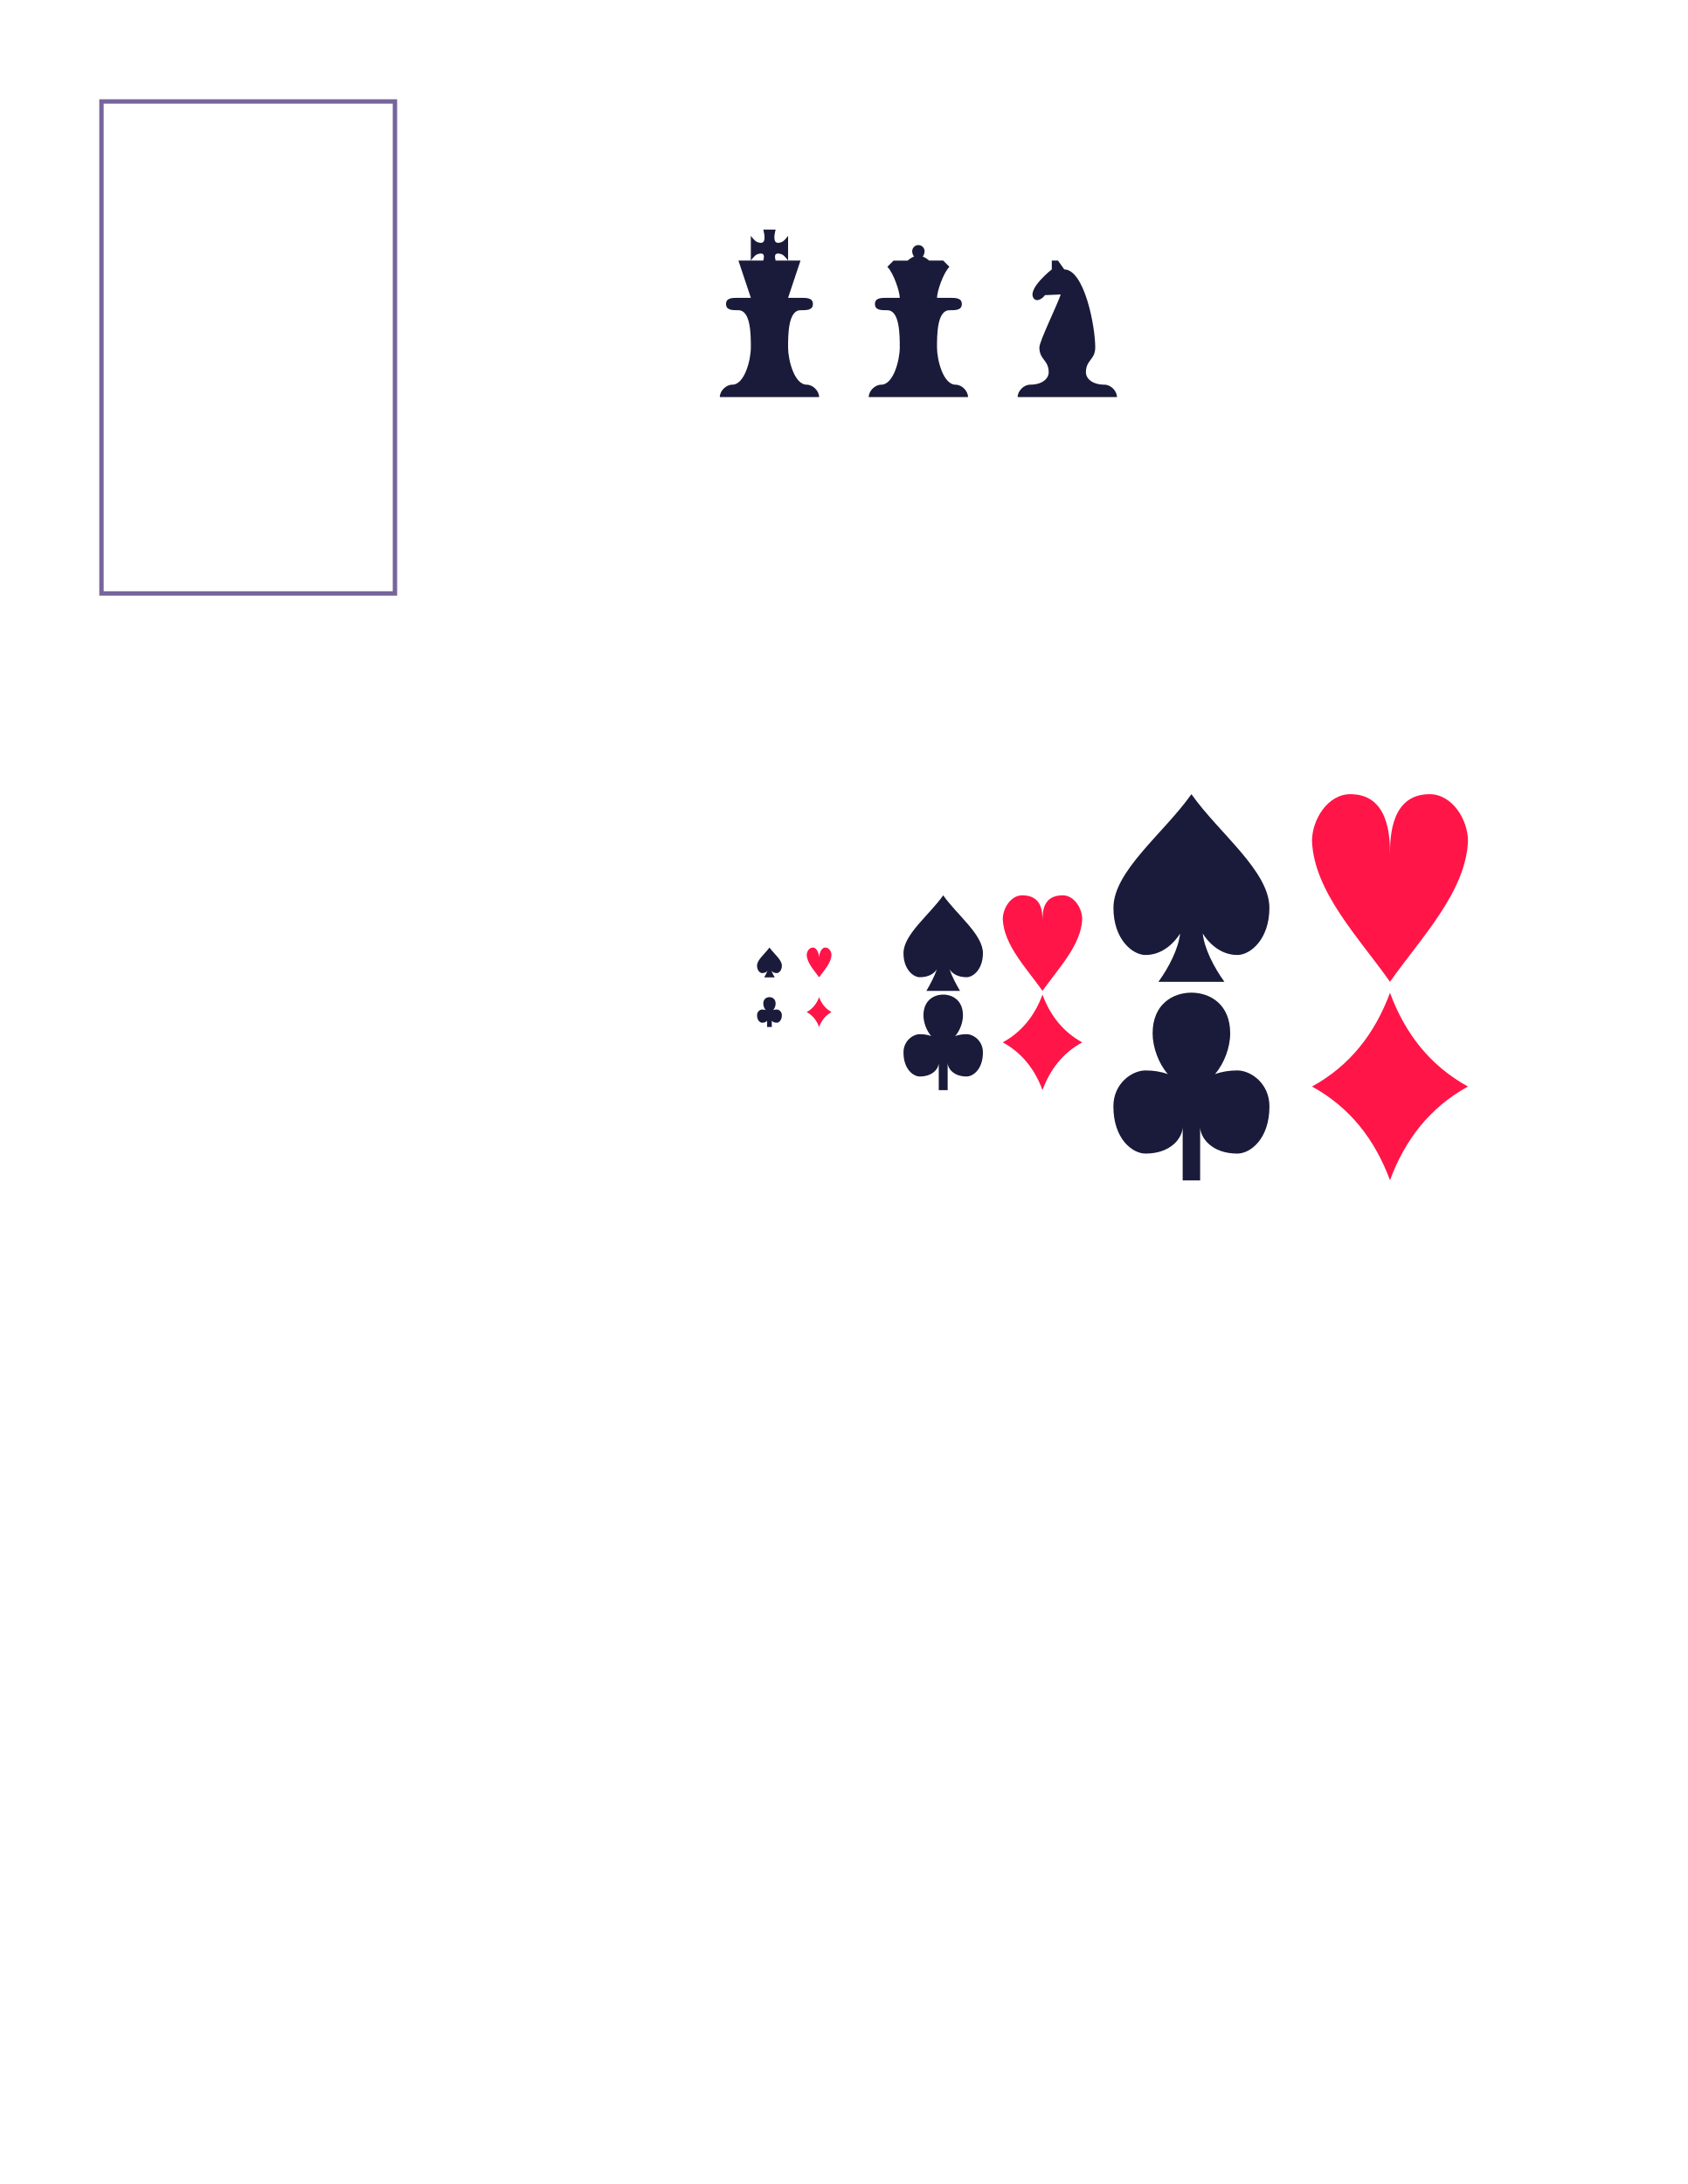
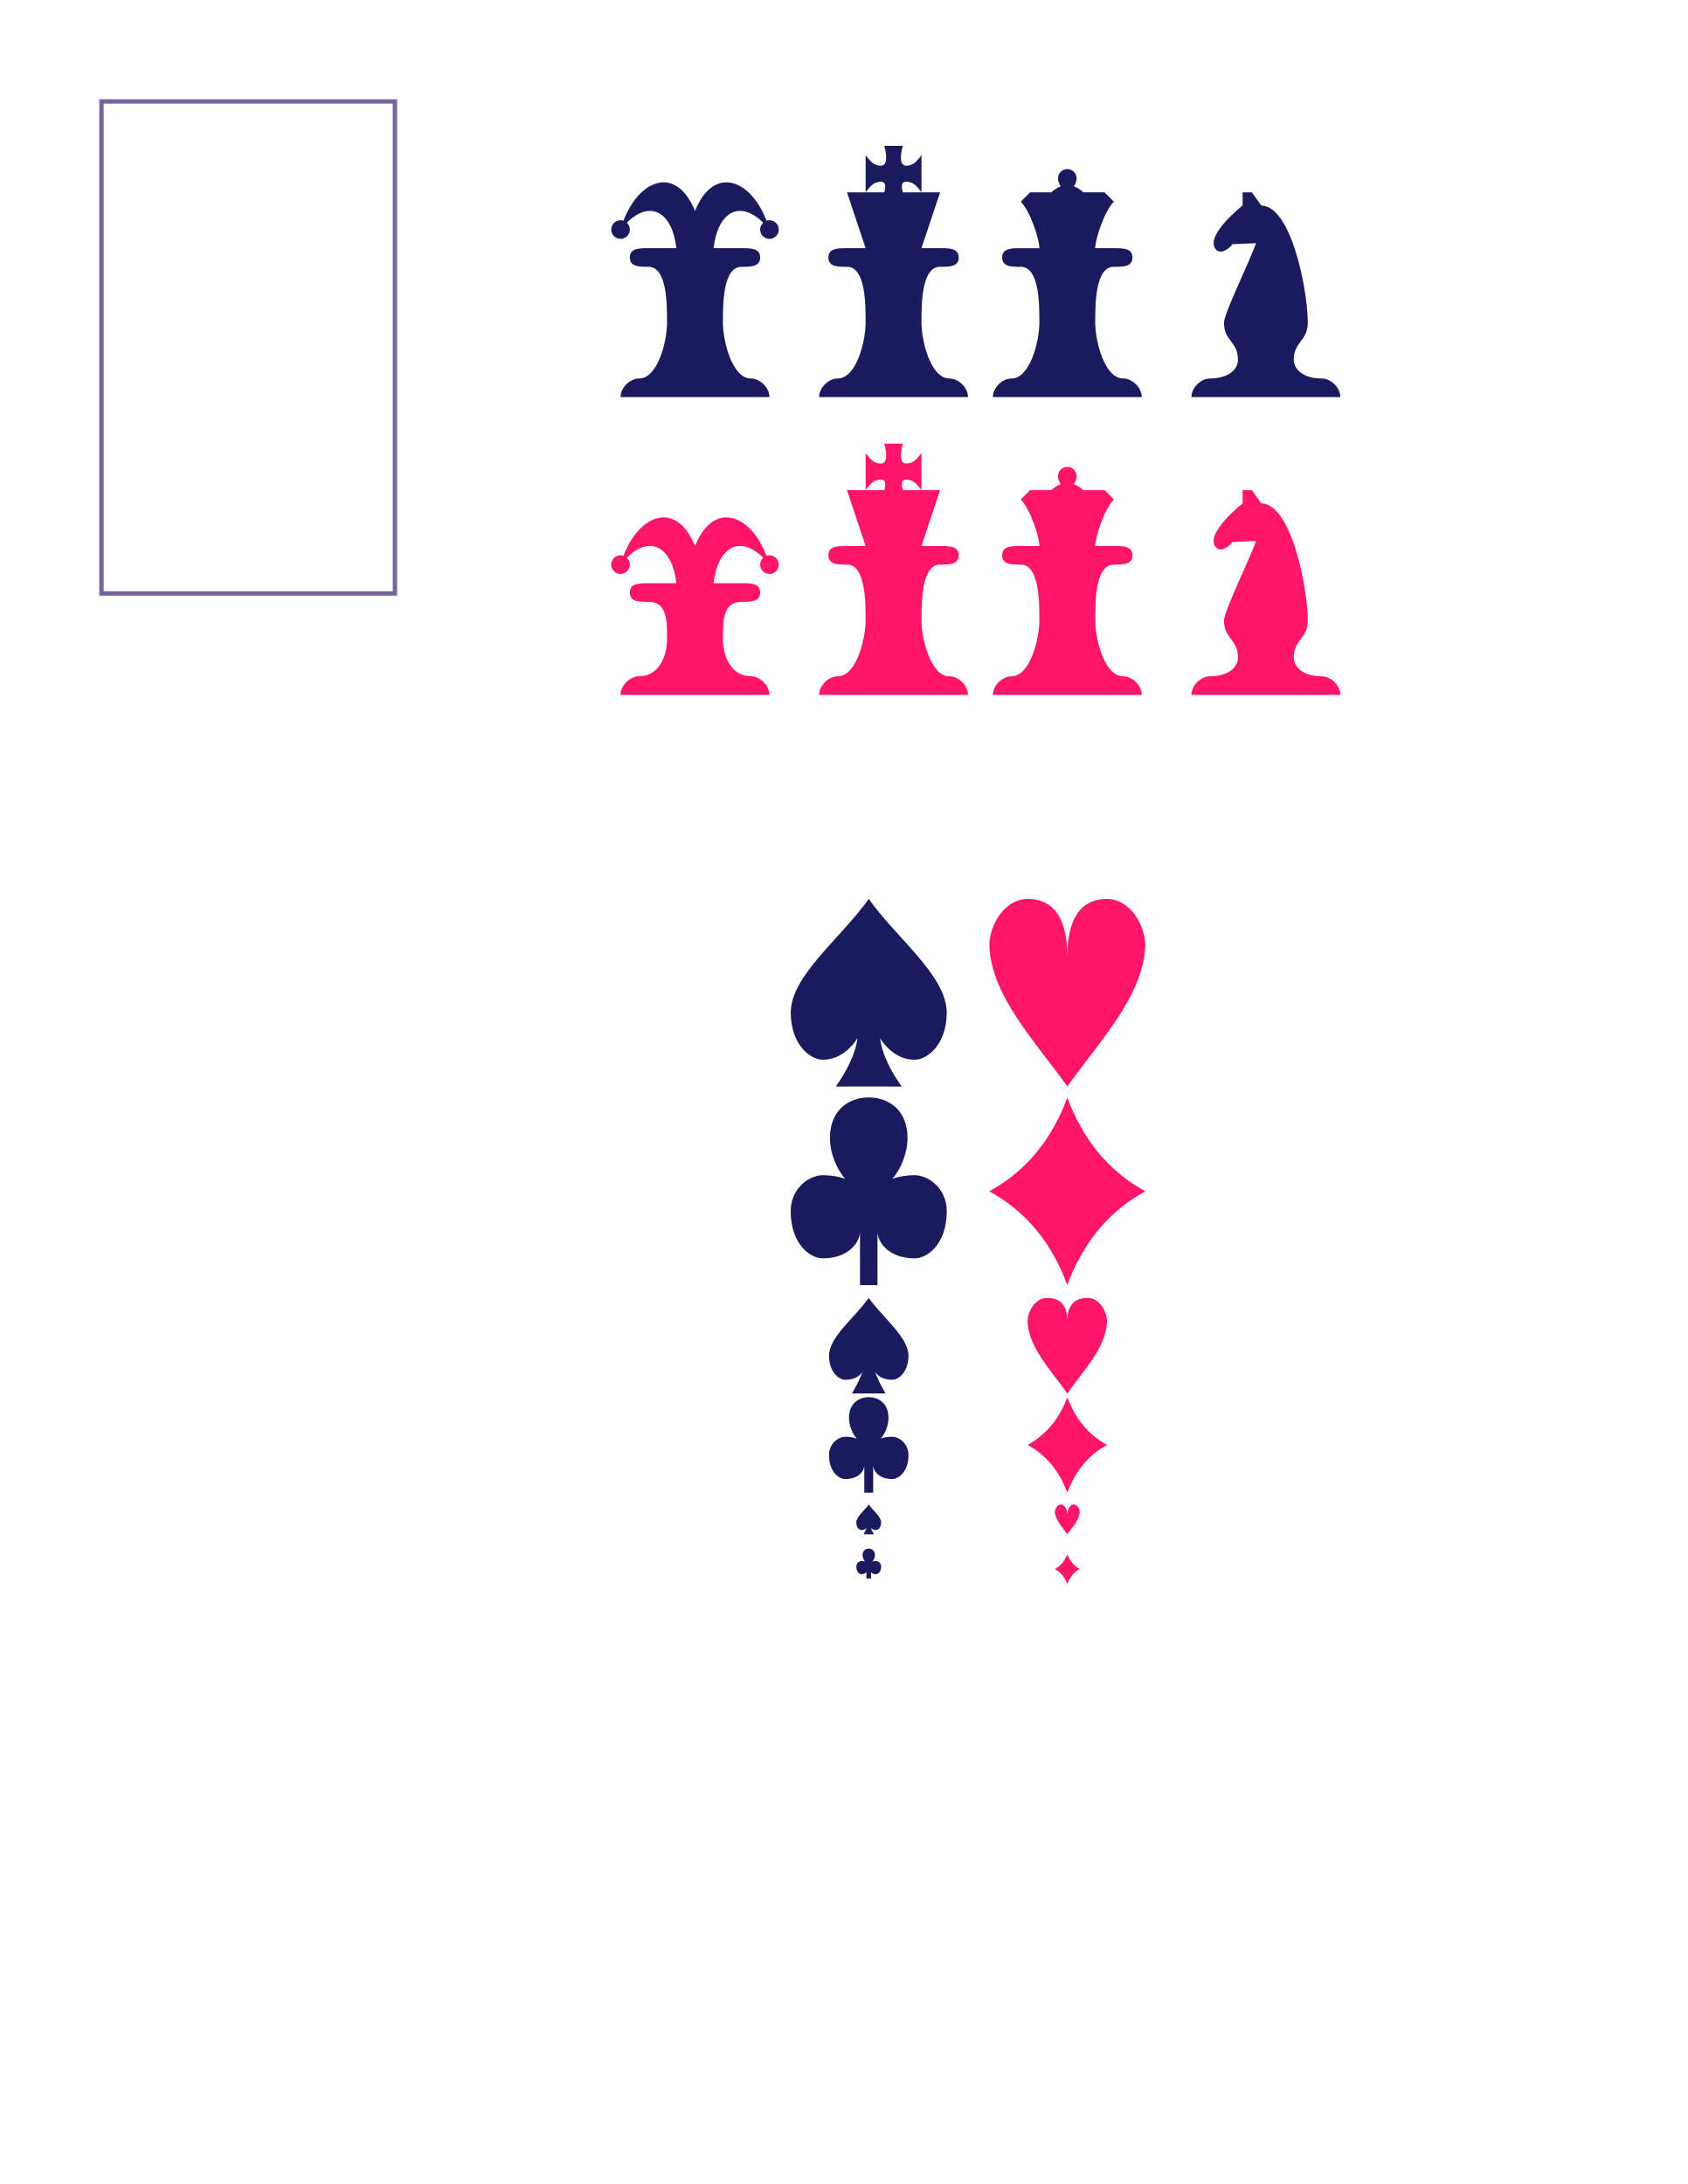
<svg xmlns="http://www.w3.org/2000/svg" width="8.5in" height="11in" viewBox="0 0 215.9 279.4" version="1.1" id="svg8">
  <defs id="defs2">
    </defs>
  <g id="layer1" transform="translate(0,-17.6)" style="display:inline;opacity:1">
-     <path style="display:inline;fill:#ff1547;fill-opacity:1;stroke-width:0.03" d="m 130.767,132.139 c -1.48,0 -2.506,1.676 -2.497,3.073 0.152,3.307 3.038,6.253 5.08,9.15 2.042,-2.896 4.928,-5.843 5.08,-9.15 0.009,-1.397 -1.016,-3.073 -2.497,-3.073 -2.468,0 -2.583,2.016 -2.583,3.239 0,-1.222 -0.116,-3.239 -2.583,-3.239 z" id="path18063-8-7-1-7-29-6-7" />
-     <g style="display:inline;fill:#ff1547;fill-opacity:1" id="g18077-2-9-0-6" transform="matrix(0.02902978,0,0,-0.03055766,126.8183,156.705)">
-       <path style="fill:#ff1547;fill-opacity:1;stroke-width:1" d="M 225,388.149 C 191.119,301.121 134.956,232.671 50.007,188.333 134.956,143.996 191.119,75.546 225,-11.482 258.881,75.546 315.044,143.996 399.993,188.333 315.044,232.671 258.881,301.121 225,388.149 Z" id="path18075-0-4-8-5" />
+     <path style="display:inline;fill:#ff1569;fill-opacity:1;stroke-width:0.03" d="m 133.942,183.639 c -1.48,0 -2.506,1.676 -2.497,3.073 0.152,3.307 3.038,6.253 5.08,9.15 2.042,-2.896 4.928,-5.843 5.08,-9.15 0.009,-1.397 -1.016,-3.073 -2.497,-3.073 -2.468,0 -2.583,2.016 -2.583,3.239 0,-1.222 -0.116,-3.239 -2.583,-3.239 z" id="path18063-8-7-1-7-29-6-7" />
+     <g style="display:inline;fill:#ff1569;fill-opacity:1" id="g18077-2-9-0-6" transform="matrix(0.02902978,0,0,-0.03055766,129.9933,208.2052)">
+       <path style="fill:#ff1569;fill-opacity:1;stroke-width:1" d="M 225,388.149 C 191.119,301.121 134.956,232.671 50.007,188.333 134.956,143.996 191.119,75.546 225,-11.482 258.881,75.546 315.044,143.996 399.993,188.333 315.044,232.671 258.881,301.121 225,388.149 Z" id="path18075-0-4-8-5" />
    </g>
-     <path style="display:inline;fill:#1a1a3a;fill-opacity:1;stroke-width:0.03" d="m 120.65,132.139 c -1.795,2.542 -5.08,5.01 -5.08,7.404 0,2.063 1.248,3.073 2.09,3.073 1.151,0 1.854,-0.489 2.184,-1.022 -0.331,0.947 -0.782,1.798 -1.342,2.768 h 2.148 2.148 c -0.56,-0.97 -1.011,-1.822 -1.342,-2.768 0.33,0.533 1.033,1.022 2.184,1.022 0.842,0 2.09,-1.01 2.09,-3.073 0,-2.394 -3.285,-4.862 -5.08,-7.404 z" id="path6291-5" />
-     <path style="display:inline;fill:#1a1a3a;fill-opacity:1;stroke-width:0.03" d="m 120.65,144.839 c -1.19,0 -2.526,0.733 -2.526,2.654 0,0.892 0.379,1.944 0.99,2.651 -0.433,-0.161 -0.93,-0.241 -1.455,-0.241 -0.871,0 -2.09,0.838 -2.09,2.34 0,2.13 1.248,3.073 2.09,3.073 1.684,0 2.422,-1.048 2.422,-1.746 -0.004,1.535 0,2.086 0,3.492 h 0.569 0.569 c 0,-1.406 0.004,-1.957 0,-3.492 0,0.699 0.738,1.746 2.422,1.746 0.842,0 2.09,-0.943 2.09,-3.073 0,-1.502 -1.219,-2.34 -2.09,-2.34 -0.524,0 -1.022,0.08 -1.455,0.241 0.612,-0.707 0.99,-1.759 0.99,-2.651 0,-1.921 -1.336,-2.654 -2.526,-2.654 z" id="path18059-7-3-07-0-3-17" />
-     <path style="display:inline;fill:#1a1a3a;fill-opacity:1;stroke-width:0.009" d="m 98.425,138.815 c -0.561,0.794 -1.587,1.566 -1.587,2.314 0,0.645 0.39,0.96 0.653,0.96 0.36,0 0.579,-0.153 0.682,-0.319 -0.103,0.296 -0.244,0.562 -0.419,0.865 h 0.671 0.671 c -0.175,-0.303 -0.316,-0.569 -0.419,-0.865 0.103,0.166 0.323,0.319 0.682,0.319 0.263,0 0.653,-0.316 0.653,-0.96 0,-0.748 -1.026,-1.519 -1.588,-2.314 z" id="path6291-0-8" />
-     <g style="display:inline;fill:#ff1547;fill-opacity:1" id="g18077-2-9-0-9-0" transform="matrix(0.00907181,0,0,-0.00954927,102.7339,148.8733)">
-       <path style="fill:#ff1547;fill-opacity:1;stroke-width:1" d="M 225,388.149 C 191.119,301.121 134.956,232.671 50.007,188.333 134.956,143.996 191.119,75.546 225,-11.482 258.881,75.546 315.044,143.996 399.993,188.333 315.044,232.671 258.881,301.121 225,388.149 Z" id="path18075-0-4-8-2-5" />
+     <path style="display:inline;fill:#1a1a5e;fill-opacity:1;stroke-width:0.03" d="m 111.125,183.639 c -1.795,2.542 -5.08,5.01 -5.08,7.404 0,2.063 1.248,3.073 2.09,3.073 1.151,0 1.854,-0.489 2.184,-1.022 -0.331,0.947 -0.782,1.798 -1.342,2.768 h 2.148 2.148 c -0.56,-0.97 -1.011,-1.822 -1.342,-2.768 0.33,0.533 1.033,1.022 2.184,1.022 0.842,0 2.09,-1.01 2.09,-3.073 0,-2.394 -3.285,-4.862 -5.08,-7.404 z" id="path6291-5" />
+     <path style="display:inline;fill:#1a1a5e;fill-opacity:1;stroke-width:0.03" d="m 111.125,196.339 c -1.19,0 -2.526,0.733 -2.526,2.654 0,0.892 0.379,1.944 0.99,2.651 -0.433,-0.161 -0.93,-0.241 -1.455,-0.241 -0.871,0 -2.09,0.838 -2.09,2.34 0,2.13 1.248,3.073 2.09,3.073 1.684,0 2.422,-1.048 2.422,-1.746 -0.004,1.535 0,2.086 0,3.492 h 0.569 0.569 c 0,-1.406 0.004,-1.957 0,-3.492 0,0.699 0.738,1.746 2.422,1.746 0.842,0 2.09,-0.943 2.09,-3.073 0,-1.502 -1.219,-2.34 -2.09,-2.34 -0.524,0 -1.022,0.08 -1.455,0.241 0.612,-0.707 0.99,-1.759 0.99,-2.651 0,-1.921 -1.336,-2.654 -2.526,-2.654 z" id="path18059-7-3-07-0-3-17" />
+     <path style="display:inline;fill:#1a1a5e;fill-opacity:1;stroke-width:0.009" d="m 111.125,210.065 c -0.561,0.794 -1.587,1.566 -1.587,2.314 0,0.645 0.39,0.96 0.653,0.96 0.36,0 0.579,-0.153 0.682,-0.319 -0.103,0.296 -0.244,0.562 -0.419,0.865 h 0.671 0.671 c -0.175,-0.303 -0.316,-0.569 -0.419,-0.865 0.103,0.166 0.323,0.319 0.682,0.319 0.263,0 0.653,-0.316 0.653,-0.96 0,-0.748 -1.026,-1.519 -1.587,-2.314 z" id="path6291-0-8" />
+     <g style="display:inline;fill:#ff1569;fill-opacity:1" id="g18077-2-9-0-9-0" transform="matrix(0.00907181,0,0,-0.00954927,134.4838,220.1236)">
+       <path style="fill:#ff1569;fill-opacity:1;stroke-width:1" d="M 225,388.149 C 191.119,301.121 134.956,232.671 50.007,188.333 134.956,143.996 191.119,75.546 225,-11.482 258.881,75.546 315.044,143.996 399.993,188.333 315.044,232.671 258.881,301.121 225,388.149 Z" id="path18075-0-4-8-2-5" />
    </g>
-     <path style="display:inline;fill:#1a1a3a;fill-opacity:1;stroke-width:0.009" d="m 98.425,145.165 c -0.372,0 -0.789,0.229 -0.789,0.829 0,0.279 0.118,0.607 0.31,0.828 -0.135,-0.05 -0.291,-0.075 -0.455,-0.075 -0.272,0 -0.653,0.262 -0.653,0.731 0,0.666 0.39,0.96 0.653,0.96 0.312,0 0.517,-0.116 0.635,-0.255 v 0.8 h 0.121 0.178 0.299 v -0.8 c 0.118,0.139 0.323,0.255 0.635,0.255 0.263,0 0.653,-0.294 0.653,-0.96 0,-0.469 -0.381,-0.731 -0.653,-0.731 -0.164,0 -0.319,0.025 -0.455,0.075 0.191,-0.221 0.31,-0.55 0.31,-0.828 0,-0.6 -0.417,-0.829 -0.789,-0.829 z" id="path18059-7-3-07-0-3-17-3" />
-     <path style="display:inline;fill:#ff1547;fill-opacity:1;stroke-width:0.009" d="m 103.97,138.82 c -0.461,0 -0.781,0.523 -0.778,0.958 0.047,1.031 0.947,1.949 1.583,2.852 0.637,-0.903 1.536,-1.821 1.583,-2.852 0.003,-0.435 -0.316,-0.958 -0.778,-0.958 h -5.2e-4 c -0.6,0 -0.795,0.94 -0.805,1.235 -0.01,-0.295 -0.206,-1.235 -0.805,-1.235 z" id="path18063-8-7-1-7-29-6-7-83" />
-     <path style="display:inline;opacity:1;fill:#ff1547;fill-opacity:1;stroke-width:0.058" d="m 121.927,56.4 c -2.907,0 -4.92,3.291 -4.902,6.034 0.298,6.494 5.965,12.279 9.975,17.966 4.009,-5.687 9.677,-11.472 9.975,-17.966 0.018,-2.743 -1.995,-6.034 -4.902,-6.034 -4.845,0 -5.073,5.235 -5.073,7.635 0,-2.4 -0.228,-7.635 -5.073,-7.635 z" id="path18063-8-7-1-7-29-6-7-5" transform="translate(50.8,62.7998)" />
-     <g style="display:inline;opacity:1;fill:#ff1547;fill-opacity:1" id="g18077-2-9-0-6-8" transform="matrix(0.057,0,0,-0.06,164.975,167.8998)">
-       <path style="fill:#ff1547;fill-opacity:1;stroke-width:1" d="M 225,388.149 C 191.119,301.121 134.956,232.671 50.007,188.333 134.956,143.996 191.119,75.546 225,-11.482 258.881,75.546 315.044,143.996 399.993,188.333 315.044,232.671 258.881,301.121 225,388.149 Z" id="path18075-0-4-8-5-1" />
+     <path style="display:inline;fill:#1a1a5e;fill-opacity:1;stroke-width:0.009" d="m 111.125,215.715 c -0.372,0 -0.789,0.229 -0.789,0.829 0,0.279 0.118,0.607 0.31,0.828 -0.135,-0.05 -0.291,-0.075 -0.455,-0.075 -0.272,0 -0.653,0.262 -0.653,0.731 0,0.666 0.39,0.96 0.653,0.96 0.312,0 0.517,-0.116 0.635,-0.255 v 0.8 h 0.121 0.178 0.299 v -0.8 c 0.118,0.139 0.323,0.255 0.635,0.255 0.263,0 0.653,-0.294 0.653,-0.96 0,-0.469 -0.381,-0.731 -0.653,-0.731 -0.164,0 -0.319,0.025 -0.455,0.075 0.191,-0.221 0.31,-0.55 0.31,-0.828 0,-0.6 -0.417,-0.829 -0.789,-0.829 z" id="path18059-7-3-07-0-3-17-3" />
+     <path style="display:inline;fill:#ff1569;fill-opacity:1;stroke-width:0.009" d="m 135.72,210.07 c -0.461,0 -0.781,0.523 -0.778,0.958 0.047,1.031 0.947,1.949 1.583,2.852 0.637,-0.903 1.536,-1.821 1.583,-2.852 0.003,-0.435 -0.316,-0.958 -0.778,-0.958 h -5.2e-4 c -0.6,0 -0.795,0.94 -0.805,1.235 -0.01,-0.295 -0.206,-1.235 -0.805,-1.235 z" id="path18063-8-7-1-7-29-6-7-83" />
+     <path style="display:inline;opacity:1;fill:#ff1569;fill-opacity:1;stroke-width:0.058" d="m 121.927,56.4 c -2.907,0 -4.92,3.291 -4.902,6.034 0.298,6.494 5.965,12.279 9.975,17.966 4.009,-5.687 9.677,-11.472 9.975,-17.966 0.018,-2.743 -1.995,-6.034 -4.902,-6.034 -4.845,0 -5.073,5.235 -5.073,7.635 0,-2.4 -0.228,-7.635 -5.073,-7.635 z" id="path18063-8-7-1-7-29-6-7-5" transform="translate(9.525,76.2)" />
+     <g style="display:inline;opacity:1;fill:#ff1569;fill-opacity:1" id="g18077-2-9-0-6-8" transform="matrix(0.057,0,0,-0.06,123.7,181.3)">
+       <path style="fill:#ff1569;fill-opacity:1;stroke-width:1" d="M 225,388.149 C 191.119,301.121 134.956,232.671 50.007,188.333 134.956,143.996 191.119,75.546 225,-11.482 258.881,75.546 315.044,143.996 399.993,188.333 315.044,232.671 258.881,301.121 225,388.149 Z" id="path18075-0-4-8-5-1" />
    </g>
-     <path style="display:inline;opacity:1;fill:#1a1a3a;fill-opacity:1;stroke-width:0.058" d="m 101.6,56.4 c -3.525,4.99 -9.975,9.838 -9.975,14.538 0,4.05 2.45,6.034 4.103,6.034 2.26,0 3.774,-1.696 4.422,-2.742 -0.204,1.914 -1.413,4.297 -2.768,6.17 h 4.218 4.218 c -1.355,-1.873 -2.564,-4.256 -2.768,-6.17 0.648,1.046 2.162,2.742 4.422,2.742 1.653,0 4.103,-1.984 4.103,-6.034 0,-4.7 -6.449,-9.547 -9.975,-14.538 z" id="path6291-5-9" transform="translate(50.8,62.7998)" />
-     <path style="display:inline;opacity:1;fill:#1a1a3a;fill-opacity:1;stroke-width:0.059" d="m 152.4,144.591 c -2.339,0 -4.963,1.44 -4.963,5.214 0,1.752 0.744,3.819 1.946,5.209 -0.851,-0.317 -1.828,-0.473 -2.859,-0.473 -1.711,0 -4.106,1.647 -4.106,4.598 0,4.186 2.452,6.039 4.106,6.039 3.309,0 4.758,-2.059 4.758,-3.431 -0.008,3.015 0,4.1 0,6.862 h 1.117 1.117 c 0,-2.762 0.008,-3.846 0,-6.862 0,1.372 1.45,3.431 4.758,3.431 1.654,0 4.106,-1.853 4.106,-6.039 0,-2.951 -2.395,-4.598 -4.106,-4.598 -1.031,0 -2.008,0.157 -2.859,0.473 1.202,-1.39 1.946,-3.457 1.946,-5.209 0,-3.774 -2.624,-5.214 -4.963,-5.214 z" id="path18059-7-3-07-0-3-17-7" />
+     <path style="display:inline;opacity:1;fill:#1a1a5e;fill-opacity:1;stroke-width:0.058" d="m 101.6,56.4 c -3.525,4.99 -9.975,9.838 -9.975,14.538 0,4.05 2.45,6.034 4.103,6.034 2.26,0 3.774,-1.696 4.422,-2.742 -0.204,1.914 -1.413,4.297 -2.768,6.17 h 4.218 4.218 c -1.355,-1.873 -2.564,-4.256 -2.768,-6.17 0.648,1.046 2.162,2.742 4.422,2.742 1.653,0 4.103,-1.984 4.103,-6.034 0,-4.7 -6.449,-9.547 -9.975,-14.538 z" id="path6291-5-9" transform="translate(9.525,76.2)" />
+     <path style="display:inline;opacity:1;fill:#1a1a5e;fill-opacity:1;stroke-width:0.059" d="m 111.125,157.991 c -2.339,0 -4.963,1.44 -4.963,5.214 0,1.752 0.744,3.819 1.946,5.209 -0.851,-0.317 -1.828,-0.473 -2.859,-0.473 -1.711,0 -4.106,1.647 -4.106,4.598 0,4.186 2.452,6.039 4.106,6.039 3.309,0 4.758,-2.059 4.758,-3.431 -0.008,3.015 0,4.1 0,6.862 h 1.117 1.117 c 0,-2.762 0.008,-3.846 0,-6.862 0,1.372 1.45,3.431 4.758,3.431 1.654,0 4.106,-1.853 4.106,-6.039 0,-2.951 -2.395,-4.598 -4.106,-4.598 -1.031,0 -2.008,0.157 -2.859,0.473 1.202,-1.39 1.946,-3.457 1.946,-5.209 0,-3.774 -2.624,-5.214 -4.963,-5.214 z" id="path18059-7-3-07-0-3-17-7" />
  </g>
  <g id="layer2" style="display:inline">
+     <path id="path1062-1-1" style="display:inline;fill:#1a1a5e;fill-opacity:1;stroke:none;stroke-width:0.286;stroke-dashoffset:45.012;paint-order:markers fill stroke;stop-color:#000000" d="m 67.818,23.326 c -1.965,4.05e-4 -3.98,1.889 -5.134,4.912 -0.121,-0.04 -0.248,-0.061 -0.375,-0.061 -0.658,0 -1.191,0.533 -1.191,1.191 0,0.658 0.533,1.191 1.191,1.191 0.658,0 1.191,-0.533 1.191,-1.191 -2.6e-5,-0.336 -0.142,-0.656 -0.391,-0.882 3.099,-3.034 5.835,-1.251 6.344,3.263 H 65.881 c -1.191,0 -2.381,0 -2.381,1.191 0,1.191 1.191,1.191 2.381,1.191 2.381,0 2.381,4.763 2.381,7.144 0,2.381 -1.191,7.144 -3.572,7.144 -1.191,0 -2.381,1.191 -2.381,2.381 h 9.525 V 26.988 c -1.036,-2.554 -2.512,-3.662 -4.016,-3.661 z m 8.033,0 c 1.965,4.05e-4 3.98,1.889 5.134,4.912 0.121,-0.04 0.248,-0.061 0.375,-0.061 0.658,0 1.191,0.533 1.191,1.191 0,0.658 -0.533,1.191 -1.191,1.191 -0.658,0 -1.191,-0.533 -1.191,-1.191 2.6e-5,-0.336 0.142,-0.656 0.391,-0.882 C 77.461,25.453 74.725,27.236 74.216,31.75 H 77.787 c 1.191,0 2.381,0 2.381,1.191 0,1.191 -1.191,1.191 -2.381,1.191 -2.381,0 -2.381,4.763 -2.381,7.144 0,2.381 1.191,7.144 3.572,7.144 1.191,0 2.381,1.191 2.381,2.381 h -9.525 V 26.988 c 1.036,-2.554 2.512,-3.662 4.016,-3.661 z" transform="translate(17.06563)" />
    <rect style="display:inline;fill:none;fill-opacity:1;stroke:#76659c;stroke-width:0.561;stroke-dashoffset:45.012;paint-order:markers fill stroke;stop-color:#000000" id="rect3511" width="37.539" height="62.939" x="12.98" y="12.98" />
-     <path style="display:inline;fill:#1a1a3a;fill-opacity:1;stroke:none;stroke-width:0.066px;stroke-linecap:butt;stroke-linejoin:miter;stroke-opacity:1" d="m 117.475,31.353 c -0.438,0 -0.794,0.355 -0.794,0.794 0,0.221 0.091,0.477 0.236,0.678 -0.287,0.106 -0.565,0.287 -0.815,0.513 H 114.3 l -0.794,0.794 c 0.794,0.794 1.587,3.175 1.587,3.969 h -1.587 c -0.794,0 -1.588,0 -1.588,0.794 0,0.794 0.794,0.794 1.588,0.794 1.587,0 1.587,3.175 1.587,4.763 0,1.587 -0.794,4.763 -2.381,4.763 -0.794,0 -1.587,0.794 -1.587,1.587 h 6.35 6.35 c 0,-0.794 -0.794,-1.587 -1.587,-1.587 -1.588,0 -2.381,-3.175 -2.381,-4.763 0,-1.587 0,-4.763 1.587,-4.763 0.794,0 1.587,0 1.587,-0.794 0,-0.794 -0.794,-0.794 -1.587,-0.794 h -1.587 c 0,-0.794 0.794,-3.175 1.587,-3.969 L 120.65,33.337 h -1.803 c -0.249,-0.226 -0.528,-0.407 -0.815,-0.513 0.146,-0.2 0.236,-0.457 0.236,-0.678 0,-0.438 -0.355,-0.794 -0.794,-0.794 z" id="path2152-1-9-0" />
-     <path style="display:inline;fill:#1a1a3a;fill-opacity:1;stroke:none;stroke-width:0.066px;stroke-linecap:butt;stroke-linejoin:miter;stroke-opacity:1" d="m 135.334,33.337 0.794,1.124 c 2.579,0.037 3.969,7.239 3.969,9.988 0,1.588 -1.191,1.588 -1.191,3.175 0,0.794 0.794,1.587 2.381,1.587 0.794,0 1.587,0.794 1.587,1.587 h -6.35 -6.35 c 0,-0.794 0.794,-1.587 1.588,-1.587 1.587,0 2.381,-0.794 2.381,-1.587 0,-1.587 -1.191,-1.587 -1.191,-3.175 0,-0.794 2.232,-5.312 2.733,-6.777 l -2.03,0.085 c -0.114,0.26 -1.051,1.075 -1.481,0.33 -0.703,-1.217 2.366,-3.625 2.366,-3.625 v -1.124 z" id="path4586-5-7-0-0-1-9-2-8" />
-     <path style="display:inline;fill:#1a1a3a;fill-opacity:1;stroke:none;stroke-width:0.066px;stroke-linecap:butt;stroke-linejoin:miter;stroke-opacity:1" d="m 97.631,29.369 c 0,0 0.374,1.213 0,1.587 -0.187,0.187 -0.549,0.101 -0.794,0 -0.346,-0.143 -0.794,-0.794 -0.794,-0.794 v 3.175 c 0,0 0.448,-0.651 0.794,-0.794 0.244,-0.101 0.607,-0.187 0.794,0 0.187,0.187 0,0.794 0,0.794 h -1.587 -0.794 -0.794 l 1.588,4.763 h -1.588 c -0.794,0 -1.587,0 -1.587,0.794 0,0.794 0.794,0.794 1.587,0.794 1.588,0 1.588,3.175 1.588,4.762 0,1.587 -0.794,4.763 -2.381,4.763 -0.794,0 -1.587,0.794 -1.587,1.587 h 6.35 6.35 c 0,-0.794 -0.794,-1.587 -1.587,-1.587 -1.588,0 -2.381,-3.175 -2.381,-4.763 0,-1.587 0,-4.762 1.587,-4.762 0.794,0 1.588,0 1.588,-0.794 0,-0.794 -0.794,-0.794 -1.588,-0.794 h -1.587 l 1.587,-4.763 H 101.6 100.806 99.219 c 0,0 -0.187,-0.607 0,-0.794 0.187,-0.187 0.549,-0.101 0.794,0 0.346,0.143 0.794,0.794 0.794,0.794 v -3.175 c 0,0 -0.448,0.651 -0.794,0.794 -0.244,0.101 -0.607,0.187 -0.794,0 -0.374,-0.374 0,-1.587 0,-1.587 h -0.794 z" id="path4586-5-7-3-5-0-6-8-0-4" />
+     <path style="display:inline;fill:#1a1a5e;fill-opacity:1;stroke:none;stroke-width:0.099px;stroke-linecap:butt;stroke-linejoin:miter;stroke-opacity:1" d="m 136.525,21.63 c -0.658,0 -1.191,0.533 -1.191,1.191 0,0.332 0.136,0.716 0.354,1.016 -0.431,0.16 -0.848,0.43 -1.222,0.77 h -2.704 l -1.191,1.191 c 1.191,1.191 2.381,4.763 2.381,5.953 h -2.381 c -1.191,0 -2.381,0 -2.381,1.191 0,1.191 1.191,1.191 2.381,1.191 2.381,0 2.381,4.763 2.381,7.144 0,2.381 -1.191,7.144 -3.572,7.144 C 128.191,48.419 127,49.609 127,50.8 h 9.525 9.525 c 0,-1.191 -1.191,-2.381 -2.381,-2.381 -2.381,0 -3.572,-4.763 -3.572,-7.144 0,-2.381 0,-7.144 2.381,-7.144 1.191,0 2.381,0 2.381,-1.191 0,-1.191 -1.191,-1.191 -2.381,-1.191 h -2.381 c 0,-1.191 1.191,-4.763 2.381,-5.953 l -1.191,-1.191 h -2.704 c -0.374,-0.339 -0.792,-0.61 -1.222,-0.77 0.219,-0.3 0.354,-0.685 0.354,-1.016 0,-0.658 -0.533,-1.191 -1.191,-1.191 z" id="path2152-1-9-0" />
+     <path style="display:inline;fill:#1a1a5e;fill-opacity:1;stroke:none;stroke-width:0.099px;stroke-linecap:butt;stroke-linejoin:miter;stroke-opacity:1" d="m 160.139,24.606 1.191,1.687 c 3.869,0.055 5.953,10.858 5.953,14.982 0,2.381 -1.786,2.381 -1.786,4.763 0,1.191 1.191,2.381 3.572,2.381 1.191,0 2.381,1.191 2.381,2.381 h -9.525 -9.525 c 0,-1.191 1.191,-2.381 2.381,-2.381 2.381,0 3.572,-1.191 3.572,-2.381 0,-2.381 -1.786,-2.381 -1.786,-4.763 0,-1.191 3.348,-7.968 4.099,-10.166 l -3.045,0.127 c -0.171,0.389 -1.576,1.612 -2.221,0.495 -1.054,-1.825 3.549,-5.438 3.549,-5.438 v -1.687 z" id="path4586-5-7-0-0-1-9-2-8" />
+     <path style="display:inline;fill:#1a1a5e;fill-opacity:1;stroke:none;stroke-width:0.099px;stroke-linecap:butt;stroke-linejoin:miter;stroke-opacity:1" d="m 113.109,18.653 c 0,0 0.561,1.82 0,2.381 -0.281,0.281 -0.824,0.152 -1.191,0 -0.519,-0.215 -1.191,-1.191 -1.191,-1.191 v 4.763 c 0,0 0.672,-0.976 1.191,-1.191 0.367,-0.152 0.91,-0.281 1.191,0 0.281,0.281 0,1.191 0,1.191 h -2.381 -1.191 -1.191 l 2.381,7.144 h -2.381 c -1.191,0 -2.381,0 -2.381,1.191 0,1.191 1.191,1.191 2.381,1.191 2.381,0 2.381,4.763 2.381,7.144 0,2.381 -1.191,7.144 -3.572,7.144 -1.191,0 -2.381,1.191 -2.381,2.381 h 9.525 9.525 c 0,-1.191 -1.191,-2.381 -2.381,-2.381 -2.381,0 -3.572,-4.763 -3.572,-7.144 0,-2.381 0,-7.144 2.381,-7.144 1.191,0 2.381,0 2.381,-1.191 0,-1.191 -1.191,-1.191 -2.381,-1.191 h -2.381 l 2.381,-7.144 h -1.191 -1.191 -2.381 c 0,0 -0.281,-0.91 0,-1.191 0.281,-0.281 0.824,-0.152 1.191,0 0.519,0.215 1.191,1.191 1.191,1.191 v -4.763 c 0,0 -0.672,0.976 -1.191,1.191 -0.367,0.152 -0.91,0.281 -1.191,0 -0.561,-0.561 0,-2.381 0,-2.381 h -1.191 z" id="path4586-5-7-3-5-0-6-8-0-4" />
+     <path id="path4586-5-7-3" style="display:inline;fill:#ff1569;fill-opacity:1;stroke:none;stroke-width:0.099px;stroke-linecap:butt;stroke-linejoin:miter;stroke-opacity:1" d="m 70.199,66.189 c -1.965,4.05e-4 -3.98,1.889 -5.134,4.912 -0.121,-0.04 -0.248,-0.061 -0.375,-0.061 -0.658,0 -1.191,0.533 -1.191,1.191 0,0.658 0.533,1.191 1.191,1.191 0.658,0 1.191,-0.533 1.191,-1.191 -2.5e-5,-0.336 -0.142,-0.656 -0.391,-0.882 3.099,-3.034 5.835,-1.251 6.344,3.263 H 68.263 c -1.191,0 -2.381,0 -2.381,1.191 0,1.191 1.191,1.191 2.381,1.191 2.381,0 2.381,2.381 2.381,4.763 0,2.381 -1.191,4.763 -3.572,4.763 -1.191,0 -2.381,1.191 -2.381,2.381 h 9.525 V 69.85 C 73.18,67.296 71.704,66.188 70.199,66.189 Z m 8.033,0 c 1.965,4.05e-4 3.98,1.889 5.134,4.912 0.121,-0.04 0.248,-0.061 0.375,-0.061 0.658,0 1.191,0.533 1.191,1.191 0,0.658 -0.533,1.191 -1.191,1.191 -0.658,0 -1.191,-0.533 -1.191,-1.191 2.5e-5,-0.336 0.142,-0.656 0.391,-0.882 -3.099,-3.034 -5.835,-1.251 -6.344,3.263 h 3.572 c 1.191,0 2.381,0 2.381,1.191 0,1.191 -1.191,1.191 -2.381,1.191 -2.381,0 -2.381,2.381 -2.381,4.763 0,2.381 1.191,4.763 3.572,4.763 1.191,0 2.381,1.191 2.381,2.381 h -9.525 V 69.85 c 1.036,-2.554 2.511,-3.662 4.016,-3.661 z" transform="translate(14.68437)" />
+     <path style="display:inline;fill:#ff1569;fill-opacity:1;stroke:none;stroke-width:0.099px;stroke-linecap:butt;stroke-linejoin:miter;stroke-opacity:1" d="m 136.525,59.73 c -0.658,0 -1.191,0.533 -1.191,1.191 0,0.332 0.136,0.716 0.354,1.016 -0.431,0.16 -0.848,0.43 -1.222,0.77 h -2.704 l -1.191,1.191 c 1.191,1.191 2.381,4.763 2.381,5.953 h -2.381 c -1.191,0 -2.381,0 -2.381,1.191 0,1.191 1.191,1.191 2.381,1.191 2.381,0 2.381,4.763 2.381,7.144 0,2.381 -1.191,7.144 -3.572,7.144 C 128.191,86.519 127,87.709 127,88.9 h 9.525 9.525 c 0,-1.191 -1.191,-2.381 -2.381,-2.381 -2.381,0 -3.572,-4.763 -3.572,-7.144 0,-2.381 0,-7.144 2.381,-7.144 1.191,0 2.381,0 2.381,-1.191 0,-1.191 -1.191,-1.191 -2.381,-1.191 h -2.381 c 0,-1.191 1.191,-4.763 2.381,-5.953 l -1.191,-1.191 h -2.704 c -0.374,-0.339 -0.792,-0.61 -1.222,-0.77 0.219,-0.3 0.354,-0.685 0.354,-1.016 0,-0.658 -0.533,-1.191 -1.191,-1.191 z" id="path2152-1-9-0-3" />
+     <path style="display:inline;fill:#ff1569;fill-opacity:1;stroke:none;stroke-width:0.099px;stroke-linecap:butt;stroke-linejoin:miter;stroke-opacity:1" d="m 160.139,62.706 1.191,1.687 c 3.869,0.055 5.953,10.858 5.953,14.982 0,2.381 -1.786,2.381 -1.786,4.763 0,1.191 1.191,2.381 3.572,2.381 1.191,0 2.381,1.191 2.381,2.381 h -9.525 -9.525 c 0,-1.191 1.191,-2.381 2.381,-2.381 2.381,0 3.572,-1.191 3.572,-2.381 0,-2.381 -1.786,-2.381 -1.786,-4.763 0,-1.191 3.348,-7.968 4.099,-10.166 l -3.045,0.127 c -0.171,0.389 -1.576,1.612 -2.221,0.495 -1.054,-1.825 3.549,-5.438 3.549,-5.438 v -1.687 z" id="path4586-5-7-0-0-1-9-2-8-0" />
+     <path style="display:inline;fill:#ff1569;fill-opacity:1;stroke:none;stroke-width:0.099px;stroke-linecap:butt;stroke-linejoin:miter;stroke-opacity:1" d="m 113.109,56.753 c 0,0 0.561,1.82 0,2.381 -0.281,0.281 -0.824,0.152 -1.191,0 -0.519,-0.215 -1.191,-1.191 -1.191,-1.191 v 4.763 c 0,0 0.672,-0.976 1.191,-1.191 0.367,-0.152 0.91,-0.281 1.191,0 0.281,0.281 0,1.191 0,1.191 h -2.381 -1.191 -1.191 l 2.381,7.144 h -2.381 c -1.191,0 -2.381,0 -2.381,1.191 0,1.191 1.191,1.191 2.381,1.191 2.381,0 2.381,4.763 2.381,7.144 0,2.381 -1.191,7.144 -3.572,7.144 -1.191,0 -2.381,1.191 -2.381,2.381 h 9.525 9.525 c 0,-1.191 -1.191,-2.381 -2.381,-2.381 -2.381,0 -3.572,-4.763 -3.572,-7.144 0,-2.381 0,-7.144 2.381,-7.144 1.191,0 2.381,0 2.381,-1.191 0,-1.191 -1.191,-1.191 -2.381,-1.191 h -2.381 l 2.381,-7.144 h -1.191 -1.191 -2.381 c 0,0 -0.281,-0.91 0,-1.191 0.281,-0.281 0.824,-0.152 1.191,0 0.519,0.215 1.191,1.191 1.191,1.191 v -4.763 c 0,0 -0.672,0.976 -1.191,1.191 -0.367,0.152 -0.91,0.281 -1.191,0 -0.561,-0.561 0,-2.381 0,-2.381 h -1.191 z" id="path4586-5-7-3-5-0-6-8-0-4-4" />
  </g>
</svg>
